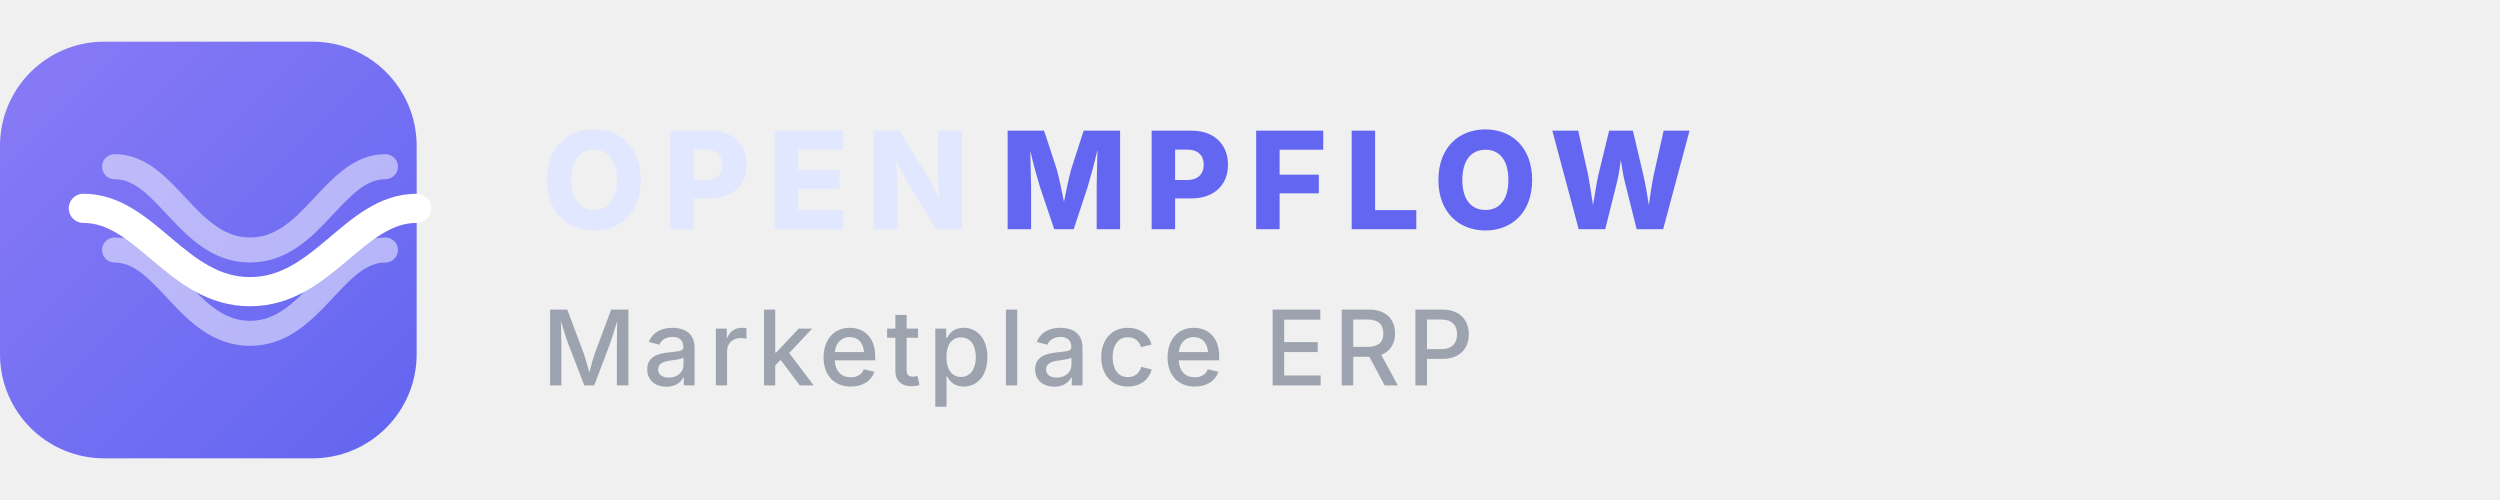
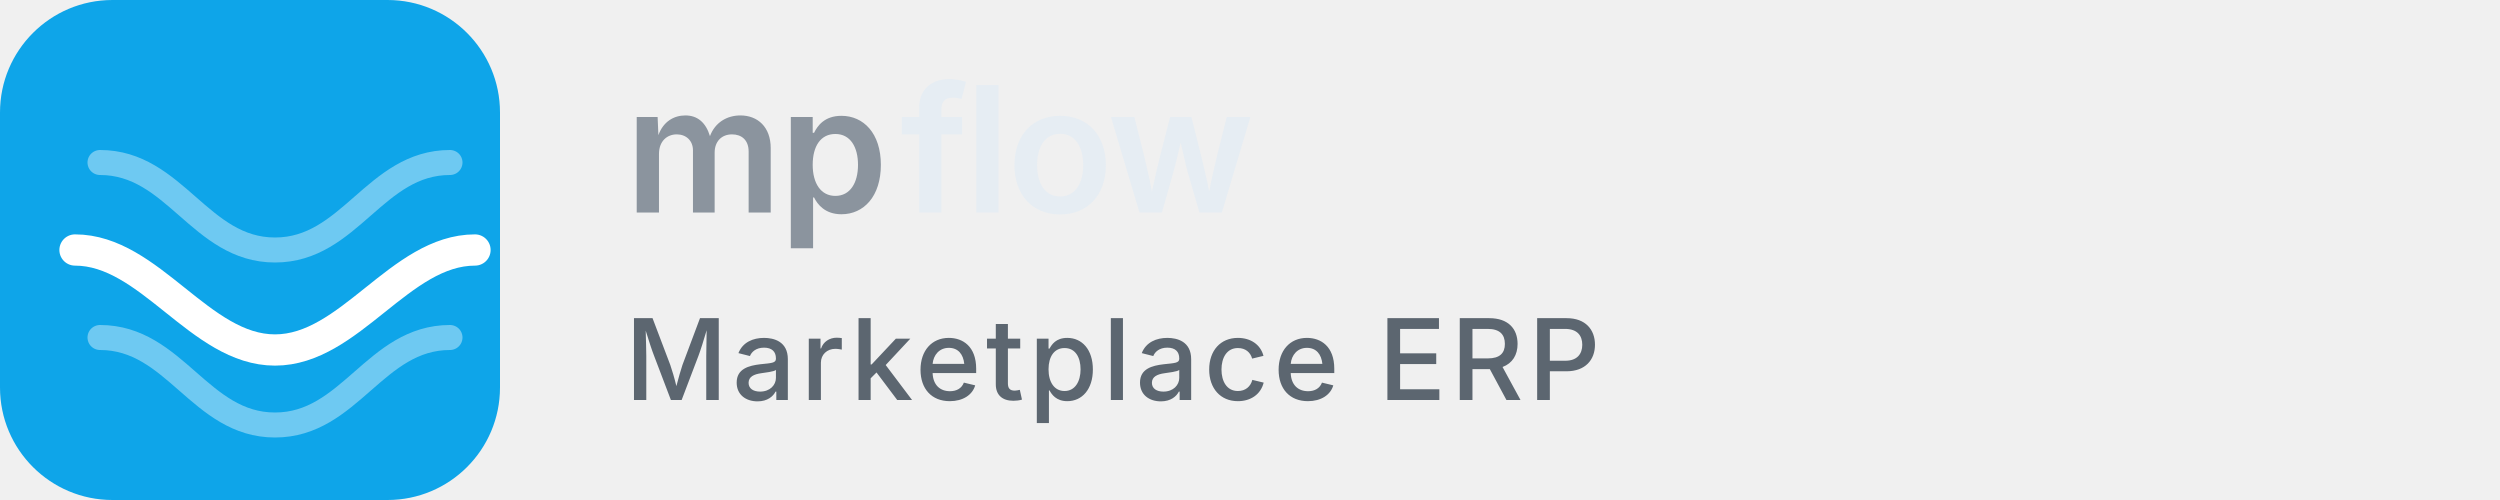
- <svg xmlns="http://www.w3.org/2000/svg" viewBox="0 0 240 48" fill="none">
-   <defs>
-     <linearGradient id="mark-grad-d" x1="0" y1="0" x2="40" y2="40" gradientUnits="userSpaceOnUse">
-       <stop offset="0%" stop-color="#8B7CF6" />
-       <stop offset="100%" stop-color="#6366F1" />
-     </linearGradient>
-     <linearGradient id="flow-grad-d" x1="20" y1="10" x2="36" y2="36" gradientUnits="userSpaceOnUse">
-       <stop offset="0%" stop-color="#C4B5FD" />
-       <stop offset="100%" stop-color="#A78BFA" />
-     </linearGradient>
-   </defs>
-   <rect x="0" y="4" width="40" height="40" rx="10" fill="url(#mark-grad-d)" />
-   <path d="M11 16 C16 16, 18 24, 24 24 C30 24, 32 16, 37 16" stroke="white" stroke-width="2.4" stroke-linecap="round" fill="none" opacity="0.5" />
-   <path d="M11 24 C16 24, 18 32, 24 32 C30 32, 32 24, 37 24" stroke="white" stroke-width="2.4" stroke-linecap="round" fill="none" opacity="0.5" />
-   <path d="M8 20 C14 20, 17 28, 24 28 C31 28, 34 20, 40 20" stroke="white" stroke-width="2.8" stroke-linecap="round" fill="none" />
-   <text x="52" y="22" font-family="Inter, system-ui, -apple-system, sans-serif" font-size="13" font-weight="800" letter-spacing="0.12em" fill="#E0E7FF">OPEN</text>
-   <text x="96" y="22" font-family="Inter, system-ui, -apple-system, sans-serif" font-size="13" font-weight="800" letter-spacing="0.12em" fill="url(#mark-grad-d)">MPFLOW</text>
-   <text x="52" y="37" font-family="Inter, system-ui, -apple-system, sans-serif" font-size="10" font-weight="500" letter-spacing="0.06em" fill="#9CA3AF">Marketplace ERP</text>
+ <svg xmlns="http://www.w3.org/2000/svg" viewBox="0 0 200 40" fill="none">
+   <rect x="0" y="0" width="40" height="40" rx="9" fill="#0EA5E9" />
+   <path d="M8 13C14 13 16 20 22 20C28 20 30 13 36 13" stroke="white" stroke-width="2" stroke-linecap="round" fill="none" opacity="0.4" />
+   <path d="M6 20C12 20 16 28 22 28C28 28 32 20 38 20" stroke="white" stroke-width="2.5" stroke-linecap="round" fill="none" />
+   <path d="M8 27C14 27 16 34 22 34C28 34 30 27 36 27" stroke="white" stroke-width="2" stroke-linecap="round" fill="none" opacity="0.4" />
+   <text x="50" y="17" font-family="Inter, system-ui, -apple-system, sans-serif" font-size="14" font-weight="600" letter-spacing="-0.02em" fill="#8B949E">mp</text>
+   <text x="72" y="17" font-family="Inter, system-ui, -apple-system, sans-serif" font-size="14" font-weight="600" letter-spacing="-0.02em" fill="#E6EDF3">flow</text>
+   <text x="50" y="32" font-family="Inter, system-ui, -apple-system, sans-serif" font-size="9" font-weight="500" letter-spacing="0.04em" fill="#5C6670">Marketplace ERP</text>
</svg>
